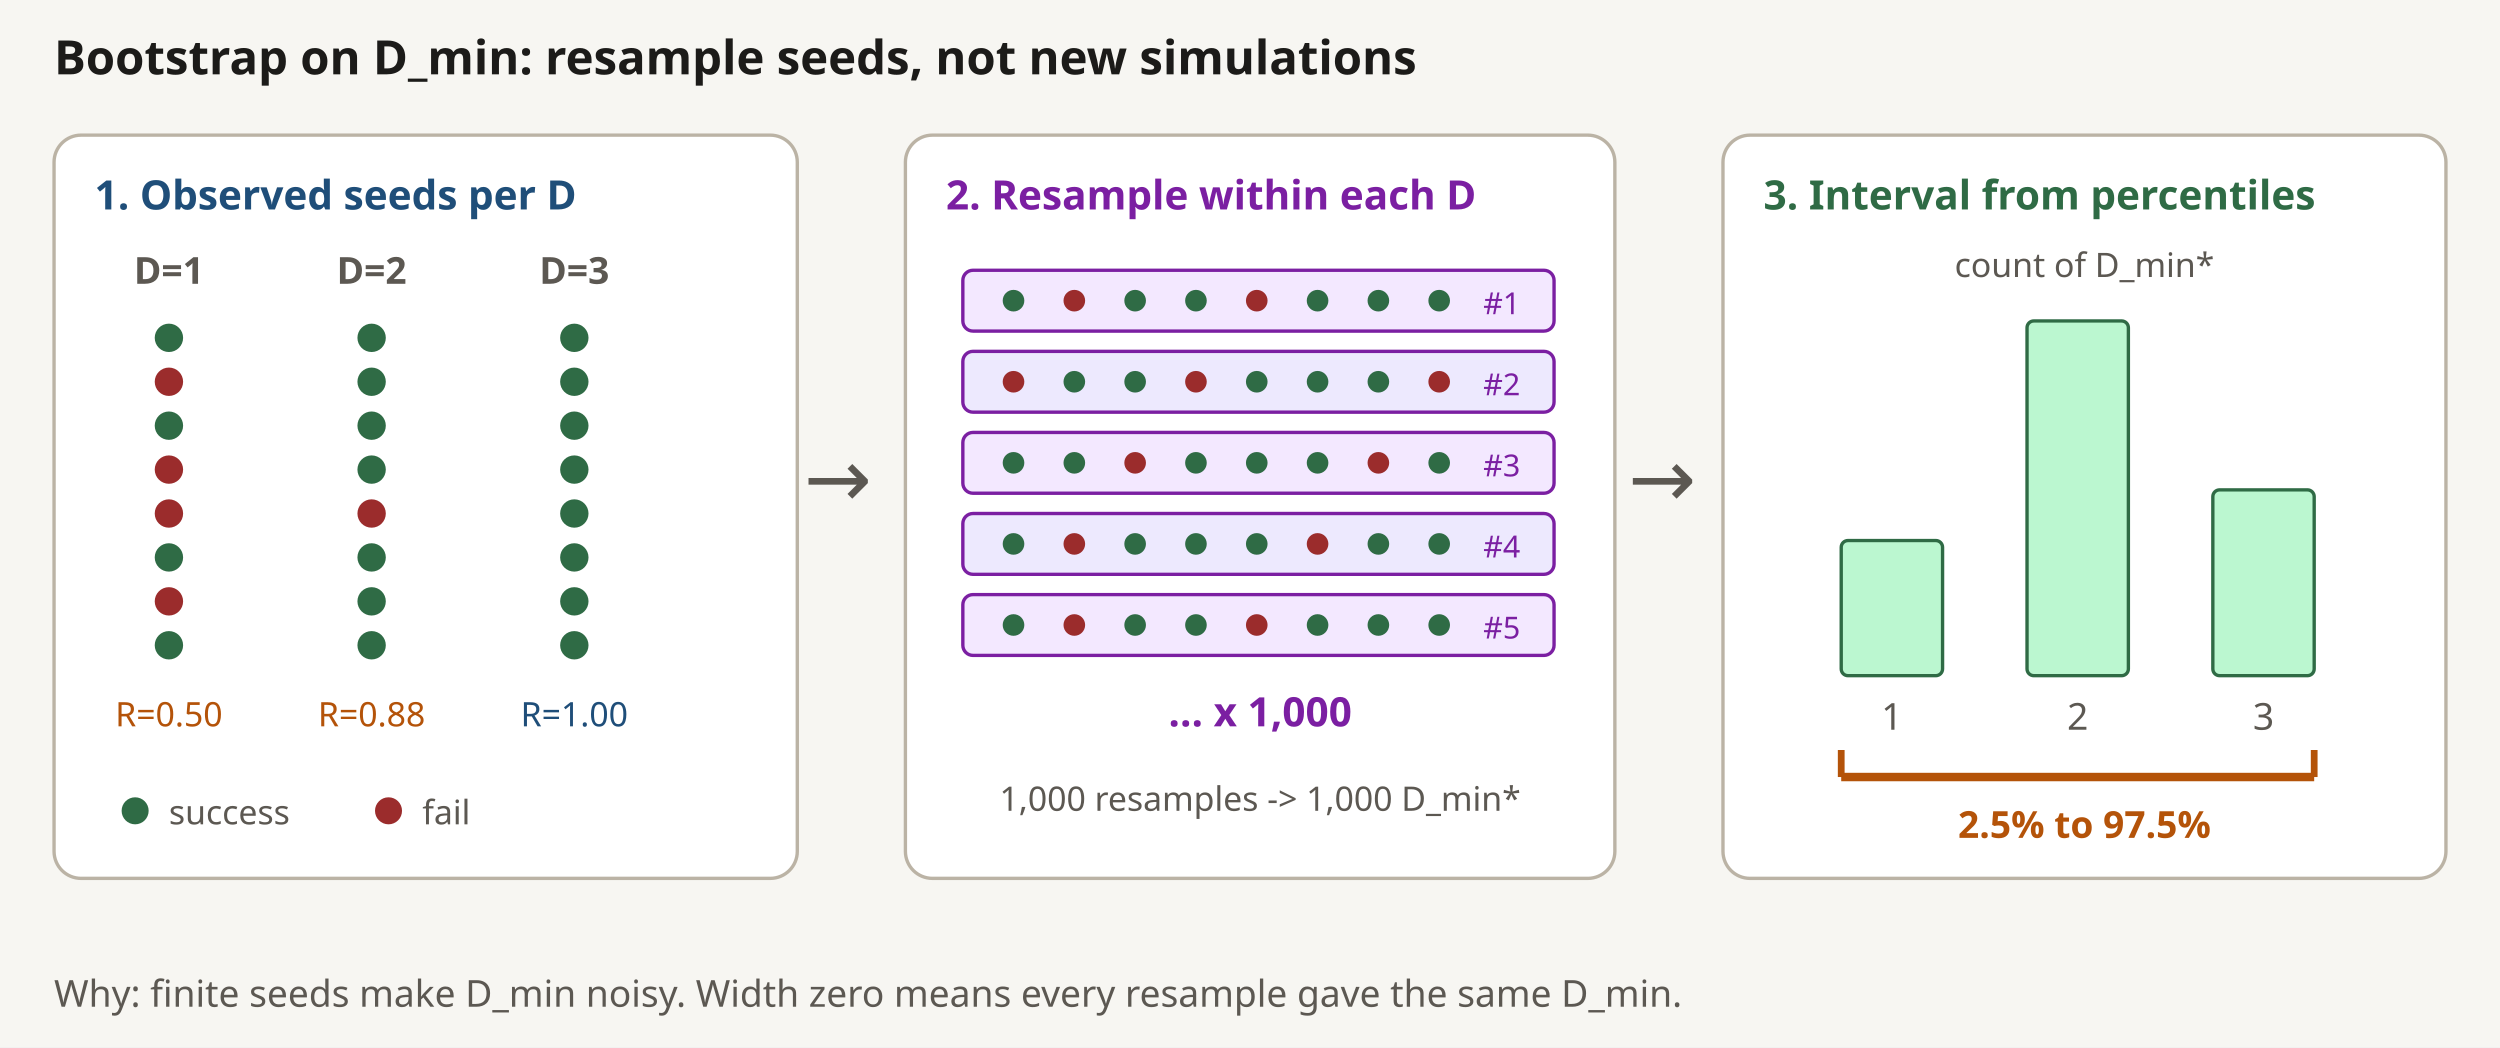
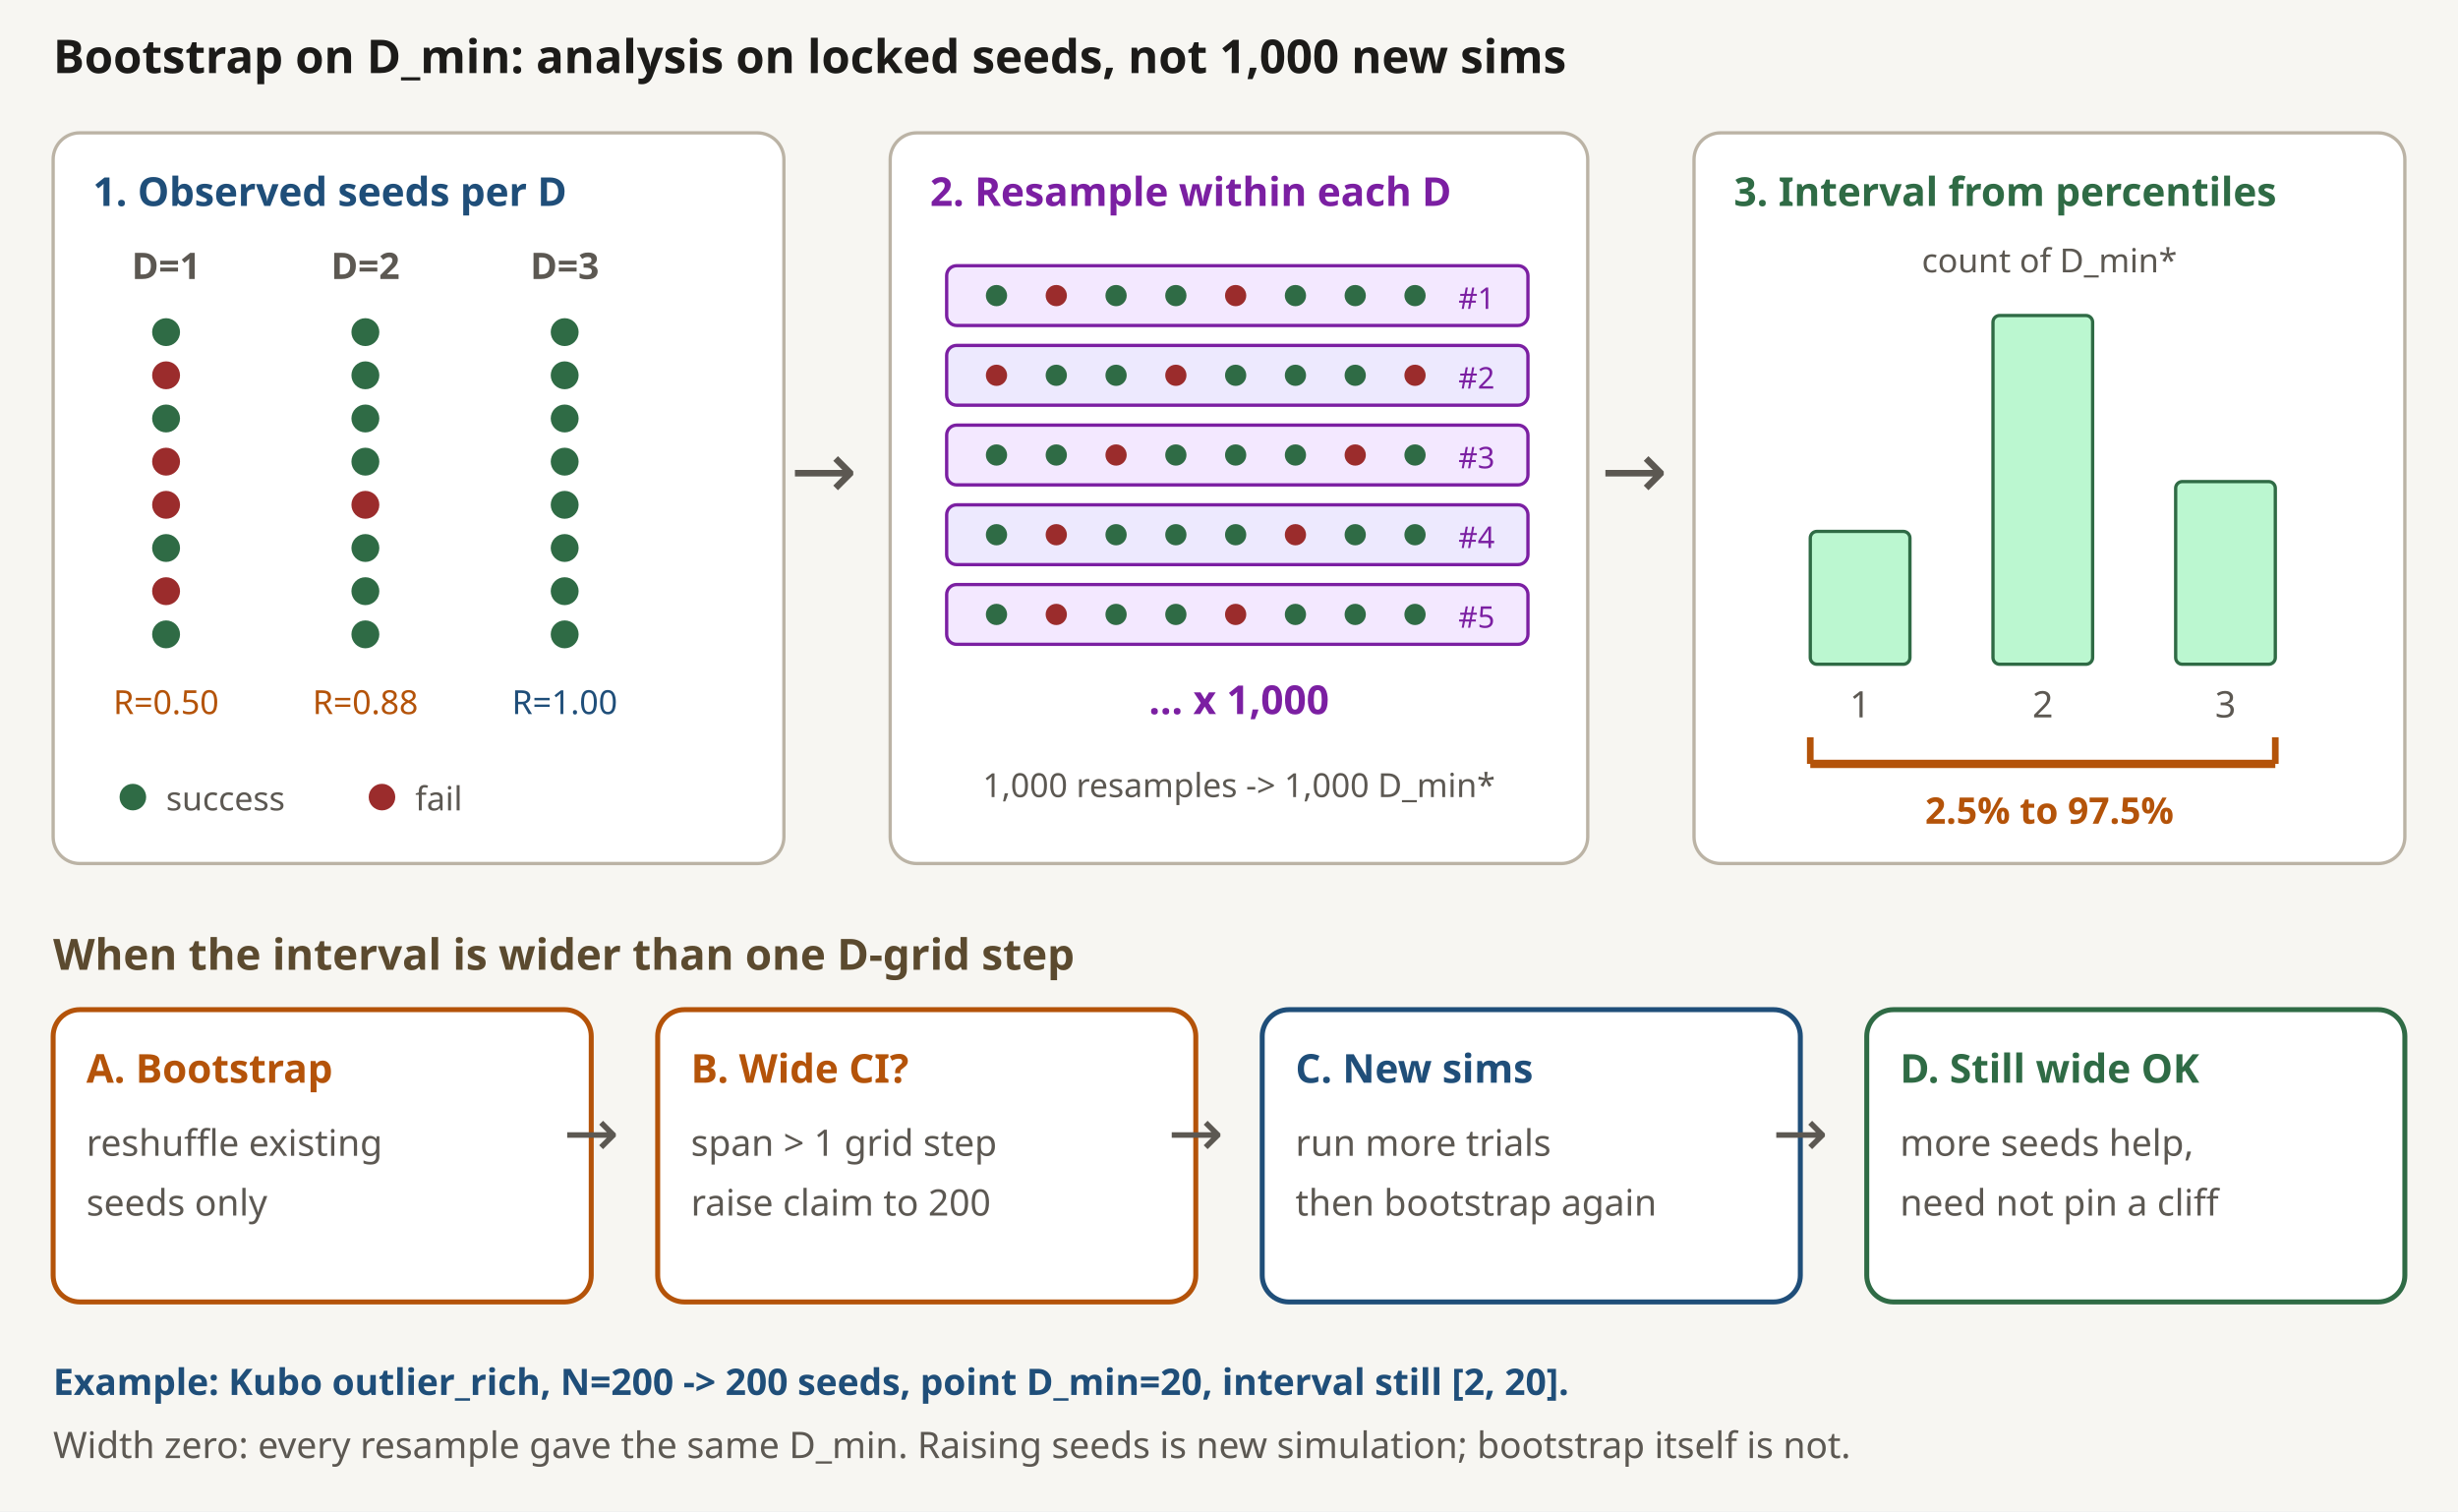
- <svg xmlns="http://www.w3.org/2000/svg" width="740" height="310" viewBox="0 0 740 310" role="img" aria-label="bootstrap D_min">
-   <rect x="0" y="0" width="740" height="310" fill="#f7f6f2" />
-   <text x="16" y="22" text-anchor="start" font-size="14" font-weight="700" fill="#1c1b19" font-family="Segoe UI,Noto Sans,sans-serif">Bootstrap on D_min: resample seeds, not new simulations</text>
+ <svg xmlns="http://www.w3.org/2000/svg" width="740" height="455" viewBox="0 0 740 455" role="img" aria-label="bootstrap D_min and raise-to-200 workflow">
+   <rect x="0" y="0" width="740" height="455" fill="#f7f6f2" />
+   <text x="16" y="22" text-anchor="start" font-size="14" font-weight="700" fill="#1c1b19" font-family="Segoe UI,Noto Sans,sans-serif">Bootstrap on D_min: analysis on locked seeds, not 1,000 new sims</text>
  <rect x="16" y="40" width="220" height="220" fill="#fff" stroke="#bbb3a5" stroke-width="1" rx="8" />
  <text x="28" y="62" text-anchor="start" font-size="12" font-weight="700" fill="#1f4e79" font-family="Segoe UI,Noto Sans,sans-serif">1. Observed seeds per D</text>
  <text x="50" y="84" text-anchor="middle" font-size="11" font-weight="700" fill="#5c5852" font-family="Segoe UI,Noto Sans,sans-serif">D=1</text>
  <circle cx="50" cy="100" r="4.2" fill="#2f6b45" />
  <circle cx="50" cy="113" r="4.2" fill="#9b2c2c" />
  <circle cx="50" cy="126" r="4.2" fill="#2f6b45" />
  <circle cx="50" cy="139" r="4.2" fill="#9b2c2c" />
  <circle cx="50" cy="152" r="4.2" fill="#9b2c2c" />
  <circle cx="50" cy="165" r="4.2" fill="#2f6b45" />
  <circle cx="50" cy="178" r="4.2" fill="#9b2c2c" />
  <circle cx="50" cy="191" r="4.2" fill="#2f6b45" />
  <text x="50" y="215" text-anchor="middle" font-size="10" fill="#b45309" font-family="Segoe UI,Noto Sans,sans-serif">R=0.50</text>
  <text x="110" y="84" text-anchor="middle" font-size="11" font-weight="700" fill="#5c5852" font-family="Segoe UI,Noto Sans,sans-serif">D=2</text>
  <circle cx="110" cy="100" r="4.2" fill="#2f6b45" />
  <circle cx="110" cy="113" r="4.2" fill="#2f6b45" />
  <circle cx="110" cy="126" r="4.2" fill="#2f6b45" />
  <circle cx="110" cy="139" r="4.2" fill="#2f6b45" />
  <circle cx="110" cy="152" r="4.2" fill="#9b2c2c" />
  <circle cx="110" cy="165" r="4.2" fill="#2f6b45" />
  <circle cx="110" cy="178" r="4.2" fill="#2f6b45" />
  <circle cx="110" cy="191" r="4.2" fill="#2f6b45" />
  <text x="110" y="215" text-anchor="middle" font-size="10" fill="#b45309" font-family="Segoe UI,Noto Sans,sans-serif">R=0.88</text>
  <text x="170" y="84" text-anchor="middle" font-size="11" font-weight="700" fill="#5c5852" font-family="Segoe UI,Noto Sans,sans-serif">D=3</text>
  <circle cx="170" cy="100" r="4.2" fill="#2f6b45" />
  <circle cx="170" cy="113" r="4.2" fill="#2f6b45" />
  <circle cx="170" cy="126" r="4.2" fill="#2f6b45" />
  <circle cx="170" cy="139" r="4.2" fill="#2f6b45" />
  <circle cx="170" cy="152" r="4.2" fill="#2f6b45" />
  <circle cx="170" cy="165" r="4.2" fill="#2f6b45" />
  <circle cx="170" cy="178" r="4.2" fill="#2f6b45" />
  <circle cx="170" cy="191" r="4.2" fill="#2f6b45" />
  <text x="170" y="215" text-anchor="middle" font-size="10" fill="#1f4e79" font-family="Segoe UI,Noto Sans,sans-serif">R=1.00</text>
  <circle cx="40" cy="240" r="4" fill="#2f6b45" />
  <text x="50" y="244" text-anchor="start" font-size="10" fill="#5c5852" font-family="Segoe UI,Noto Sans,sans-serif">success</text>
  <circle cx="115" cy="240" r="4" fill="#9b2c2c" />
  <text x="125" y="244" text-anchor="start" font-size="10" fill="#5c5852" font-family="Segoe UI,Noto Sans,sans-serif">fail</text>
  <text x="248" y="150" text-anchor="middle" font-size="24" fill="#5c5852" font-family="Segoe UI,Noto Sans,sans-serif">→</text>
  <rect x="268" y="40" width="210" height="220" fill="#fff" stroke="#bbb3a5" stroke-width="1" rx="8" />
  <text x="280" y="62" text-anchor="start" font-size="12" font-weight="700" fill="#7b1fa2" font-family="Segoe UI,Noto Sans,sans-serif">2. Resample within each D</text>
  <rect x="285" y="80" width="175" height="18" fill="#f3e8ff" stroke="#7b1fa2" stroke-width="1" rx="3" />
  <circle cx="300" cy="89" r="3.2" fill="#2f6b45" />
  <circle cx="318" cy="89" r="3.2" fill="#9b2c2c" />
  <circle cx="336" cy="89" r="3.2" fill="#2f6b45" />
  <circle cx="354" cy="89" r="3.2" fill="#2f6b45" />
  <circle cx="372" cy="89" r="3.2" fill="#9b2c2c" />
  <circle cx="390" cy="89" r="3.2" fill="#2f6b45" />
  <circle cx="408" cy="89" r="3.2" fill="#2f6b45" />
  <circle cx="426" cy="89" r="3.2" fill="#2f6b45" />
  <text x="450" y="93" text-anchor="end" font-size="9" fill="#7b1fa2" font-family="Segoe UI,Noto Sans,sans-serif">#1</text>
  <rect x="285" y="104" width="175" height="18" fill="#ede9fe" stroke="#7b1fa2" stroke-width="1" rx="3" />
  <circle cx="300" cy="113" r="3.2" fill="#9b2c2c" />
  <circle cx="318" cy="113" r="3.2" fill="#2f6b45" />
  <circle cx="336" cy="113" r="3.2" fill="#2f6b45" />
  <circle cx="354" cy="113" r="3.2" fill="#9b2c2c" />
  <circle cx="372" cy="113" r="3.2" fill="#2f6b45" />
  <circle cx="390" cy="113" r="3.2" fill="#2f6b45" />
  <circle cx="408" cy="113" r="3.2" fill="#2f6b45" />
  <circle cx="426" cy="113" r="3.2" fill="#9b2c2c" />
  <text x="450" y="117" text-anchor="end" font-size="9" fill="#7b1fa2" font-family="Segoe UI,Noto Sans,sans-serif">#2</text>
  <rect x="285" y="128" width="175" height="18" fill="#f3e8ff" stroke="#7b1fa2" stroke-width="1" rx="3" />
  <circle cx="300" cy="137" r="3.2" fill="#2f6b45" />
  <circle cx="318" cy="137" r="3.2" fill="#2f6b45" />
  <circle cx="336" cy="137" r="3.2" fill="#9b2c2c" />
  <circle cx="354" cy="137" r="3.2" fill="#2f6b45" />
  <circle cx="372" cy="137" r="3.2" fill="#2f6b45" />
  <circle cx="390" cy="137" r="3.2" fill="#2f6b45" />
  <circle cx="408" cy="137" r="3.2" fill="#9b2c2c" />
  <circle cx="426" cy="137" r="3.2" fill="#2f6b45" />
  <text x="450" y="141" text-anchor="end" font-size="9" fill="#7b1fa2" font-family="Segoe UI,Noto Sans,sans-serif">#3</text>
  <rect x="285" y="152" width="175" height="18" fill="#ede9fe" stroke="#7b1fa2" stroke-width="1" rx="3" />
  <circle cx="300" cy="161" r="3.2" fill="#2f6b45" />
  <circle cx="318" cy="161" r="3.2" fill="#9b2c2c" />
  <circle cx="336" cy="161" r="3.2" fill="#2f6b45" />
  <circle cx="354" cy="161" r="3.2" fill="#2f6b45" />
  <circle cx="372" cy="161" r="3.2" fill="#2f6b45" />
  <circle cx="390" cy="161" r="3.2" fill="#9b2c2c" />
  <circle cx="408" cy="161" r="3.2" fill="#2f6b45" />
  <circle cx="426" cy="161" r="3.2" fill="#2f6b45" />
  <text x="450" y="165" text-anchor="end" font-size="9" fill="#7b1fa2" font-family="Segoe UI,Noto Sans,sans-serif">#4</text>
  <rect x="285" y="176" width="175" height="18" fill="#f3e8ff" stroke="#7b1fa2" stroke-width="1" rx="3" />
  <circle cx="300" cy="185" r="3.2" fill="#2f6b45" />
  <circle cx="318" cy="185" r="3.2" fill="#9b2c2c" />
  <circle cx="336" cy="185" r="3.2" fill="#2f6b45" />
  <circle cx="354" cy="185" r="3.2" fill="#2f6b45" />
  <circle cx="372" cy="185" r="3.2" fill="#9b2c2c" />
  <circle cx="390" cy="185" r="3.2" fill="#2f6b45" />
  <circle cx="408" cy="185" r="3.2" fill="#2f6b45" />
  <circle cx="426" cy="185" r="3.2" fill="#2f6b45" />
  <text x="450" y="189" text-anchor="end" font-size="9" fill="#7b1fa2" font-family="Segoe UI,Noto Sans,sans-serif">#5</text>
  <text x="373" y="215" text-anchor="middle" font-size="12" font-weight="700" fill="#7b1fa2" font-family="Segoe UI,Noto Sans,sans-serif">... x 1,000</text>
  <text x="373" y="240" text-anchor="middle" font-size="10" fill="#5c5852" font-family="Segoe UI,Noto Sans,sans-serif">1,000 resamples -&gt; 1,000 D_min*</text>
  <text x="492" y="150" text-anchor="middle" font-size="24" fill="#5c5852" font-family="Segoe UI,Noto Sans,sans-serif">→</text>
  <rect x="510" y="40" width="214" height="220" fill="#fff" stroke="#bbb3a5" stroke-width="1" rx="8" />
  <text x="522" y="62" text-anchor="start" font-size="12" font-weight="700" fill="#2f6b45" font-family="Segoe UI,Noto Sans,sans-serif">3. Interval from percentiles</text>
  <text x="617" y="82" text-anchor="middle" font-size="10" fill="#5c5852" font-family="Segoe UI,Noto Sans,sans-serif">count of D_min*</text>
  <rect x="545" y="160" width="30" height="40" fill="#bbf7d0" stroke="#2f6b45" stroke-width="1" rx="2" />
  <rect x="600" y="95" width="30" height="105" fill="#bbf7d0" stroke="#2f6b45" stroke-width="1" rx="2" />
  <rect x="655" y="145" width="30" height="55" fill="#bbf7d0" stroke="#2f6b45" stroke-width="1" rx="2" />
  <text x="560" y="216" text-anchor="middle" font-size="11" fill="#5c5852" font-family="Segoe UI,Noto Sans,sans-serif">1</text>
  <text x="615" y="216" text-anchor="middle" font-size="11" fill="#5c5852" font-family="Segoe UI,Noto Sans,sans-serif">2</text>
  <text x="670" y="216" text-anchor="middle" font-size="11" fill="#5c5852" font-family="Segoe UI,Noto Sans,sans-serif">3</text>
  <line x1="545" y1="230" x2="685" y2="230" stroke="#b45309" stroke-width="2.5" />
  <line x1="545" y1="222" x2="545" y2="230" stroke="#b45309" stroke-width="2" />
  <line x1="685" y1="222" x2="685" y2="230" stroke="#b45309" stroke-width="2" />
  <text x="617" y="248" text-anchor="middle" font-size="11" font-weight="700" fill="#b45309" font-family="Segoe UI,Noto Sans,sans-serif">2.5% to 97.5%</text>
-   <text x="16" y="298" text-anchor="start" font-size="11" fill="#5c5852" font-family="Segoe UI,Noto Sans,sans-serif">Why: finite seeds make D_min noisy. Width zero means every resample gave the same D_min.</text>
+   <text x="16" y="292" text-anchor="start" font-size="13" font-weight="700" fill="#5b4a2f" font-family="Segoe UI,Noto Sans,sans-serif">When the interval is wider than one D-grid step</text>
+   <rect x="16" y="304" width="162" height="88" fill="#fff" stroke="#b45309" stroke-width="1.5" rx="8" />
+   <text x="26" y="326" text-anchor="start" font-size="12" font-weight="700" fill="#b45309" font-family="Segoe UI,Noto Sans,sans-serif">A. Bootstrap</text>
+   <text x="26" y="348" text-anchor="start" font-size="11" fill="#5c5852" font-family="Segoe UI,Noto Sans,sans-serif">reshuffle existing</text>
+   <text x="26" y="366" text-anchor="start" font-size="11" fill="#5c5852" font-family="Segoe UI,Noto Sans,sans-serif">seeds only</text>
+   <rect x="198" y="304" width="162" height="88" fill="#fff" stroke="#b45309" stroke-width="1.5" rx="8" />
+   <text x="208" y="326" text-anchor="start" font-size="12" font-weight="700" fill="#b45309" font-family="Segoe UI,Noto Sans,sans-serif">B. Wide CI?</text>
+   <text x="208" y="348" text-anchor="start" font-size="11" fill="#5c5852" font-family="Segoe UI,Noto Sans,sans-serif">span &gt; 1 grid step</text>
+   <text x="208" y="366" text-anchor="start" font-size="11" fill="#5c5852" font-family="Segoe UI,Noto Sans,sans-serif">raise claim to 200</text>
+   <rect x="380" y="304" width="162" height="88" fill="#fff" stroke="#1f4e79" stroke-width="1.5" rx="8" />
+   <text x="390" y="326" text-anchor="start" font-size="12" font-weight="700" fill="#1f4e79" font-family="Segoe UI,Noto Sans,sans-serif">C. New sims</text>
+   <text x="390" y="348" text-anchor="start" font-size="11" fill="#5c5852" font-family="Segoe UI,Noto Sans,sans-serif">run more trials</text>
+   <text x="390" y="366" text-anchor="start" font-size="11" fill="#5c5852" font-family="Segoe UI,Noto Sans,sans-serif">then bootstrap again</text>
+   <rect x="562" y="304" width="162" height="88" fill="#fff" stroke="#2f6b45" stroke-width="1.5" rx="8" />
+   <text x="572" y="326" text-anchor="start" font-size="12" font-weight="700" fill="#2f6b45" font-family="Segoe UI,Noto Sans,sans-serif">D. Still wide OK</text>
+   <text x="572" y="348" text-anchor="start" font-size="11" fill="#5c5852" font-family="Segoe UI,Noto Sans,sans-serif">more seeds help,</text>
+   <text x="572" y="366" text-anchor="start" font-size="11" fill="#5c5852" font-family="Segoe UI,Noto Sans,sans-serif">need not pin a cliff</text>
+   <text x="178" y="348" text-anchor="middle" font-size="20" fill="#5c5852" font-family="Segoe UI,Noto Sans,sans-serif">→</text>
+   <text x="360" y="348" text-anchor="middle" font-size="20" fill="#5c5852" font-family="Segoe UI,Noto Sans,sans-serif">→</text>
+   <text x="542" y="348" text-anchor="middle" font-size="20" fill="#5c5852" font-family="Segoe UI,Noto Sans,sans-serif">→</text>
+   <text x="16" y="420" text-anchor="start" font-size="11" font-weight="700" fill="#1f4e79" font-family="Segoe UI,Noto Sans,sans-serif">Example: Kubo outlier_rich, N=200 -&gt; 200 seeds, point D_min=20, interval still [2, 20].</text>
+   <text x="16" y="439" text-anchor="start" font-size="11" fill="#5c5852" font-family="Segoe UI,Noto Sans,sans-serif">Width zero: every resample gave the same D_min. Raising seeds is new simulation; bootstrap itself is not.</text>
</svg>
